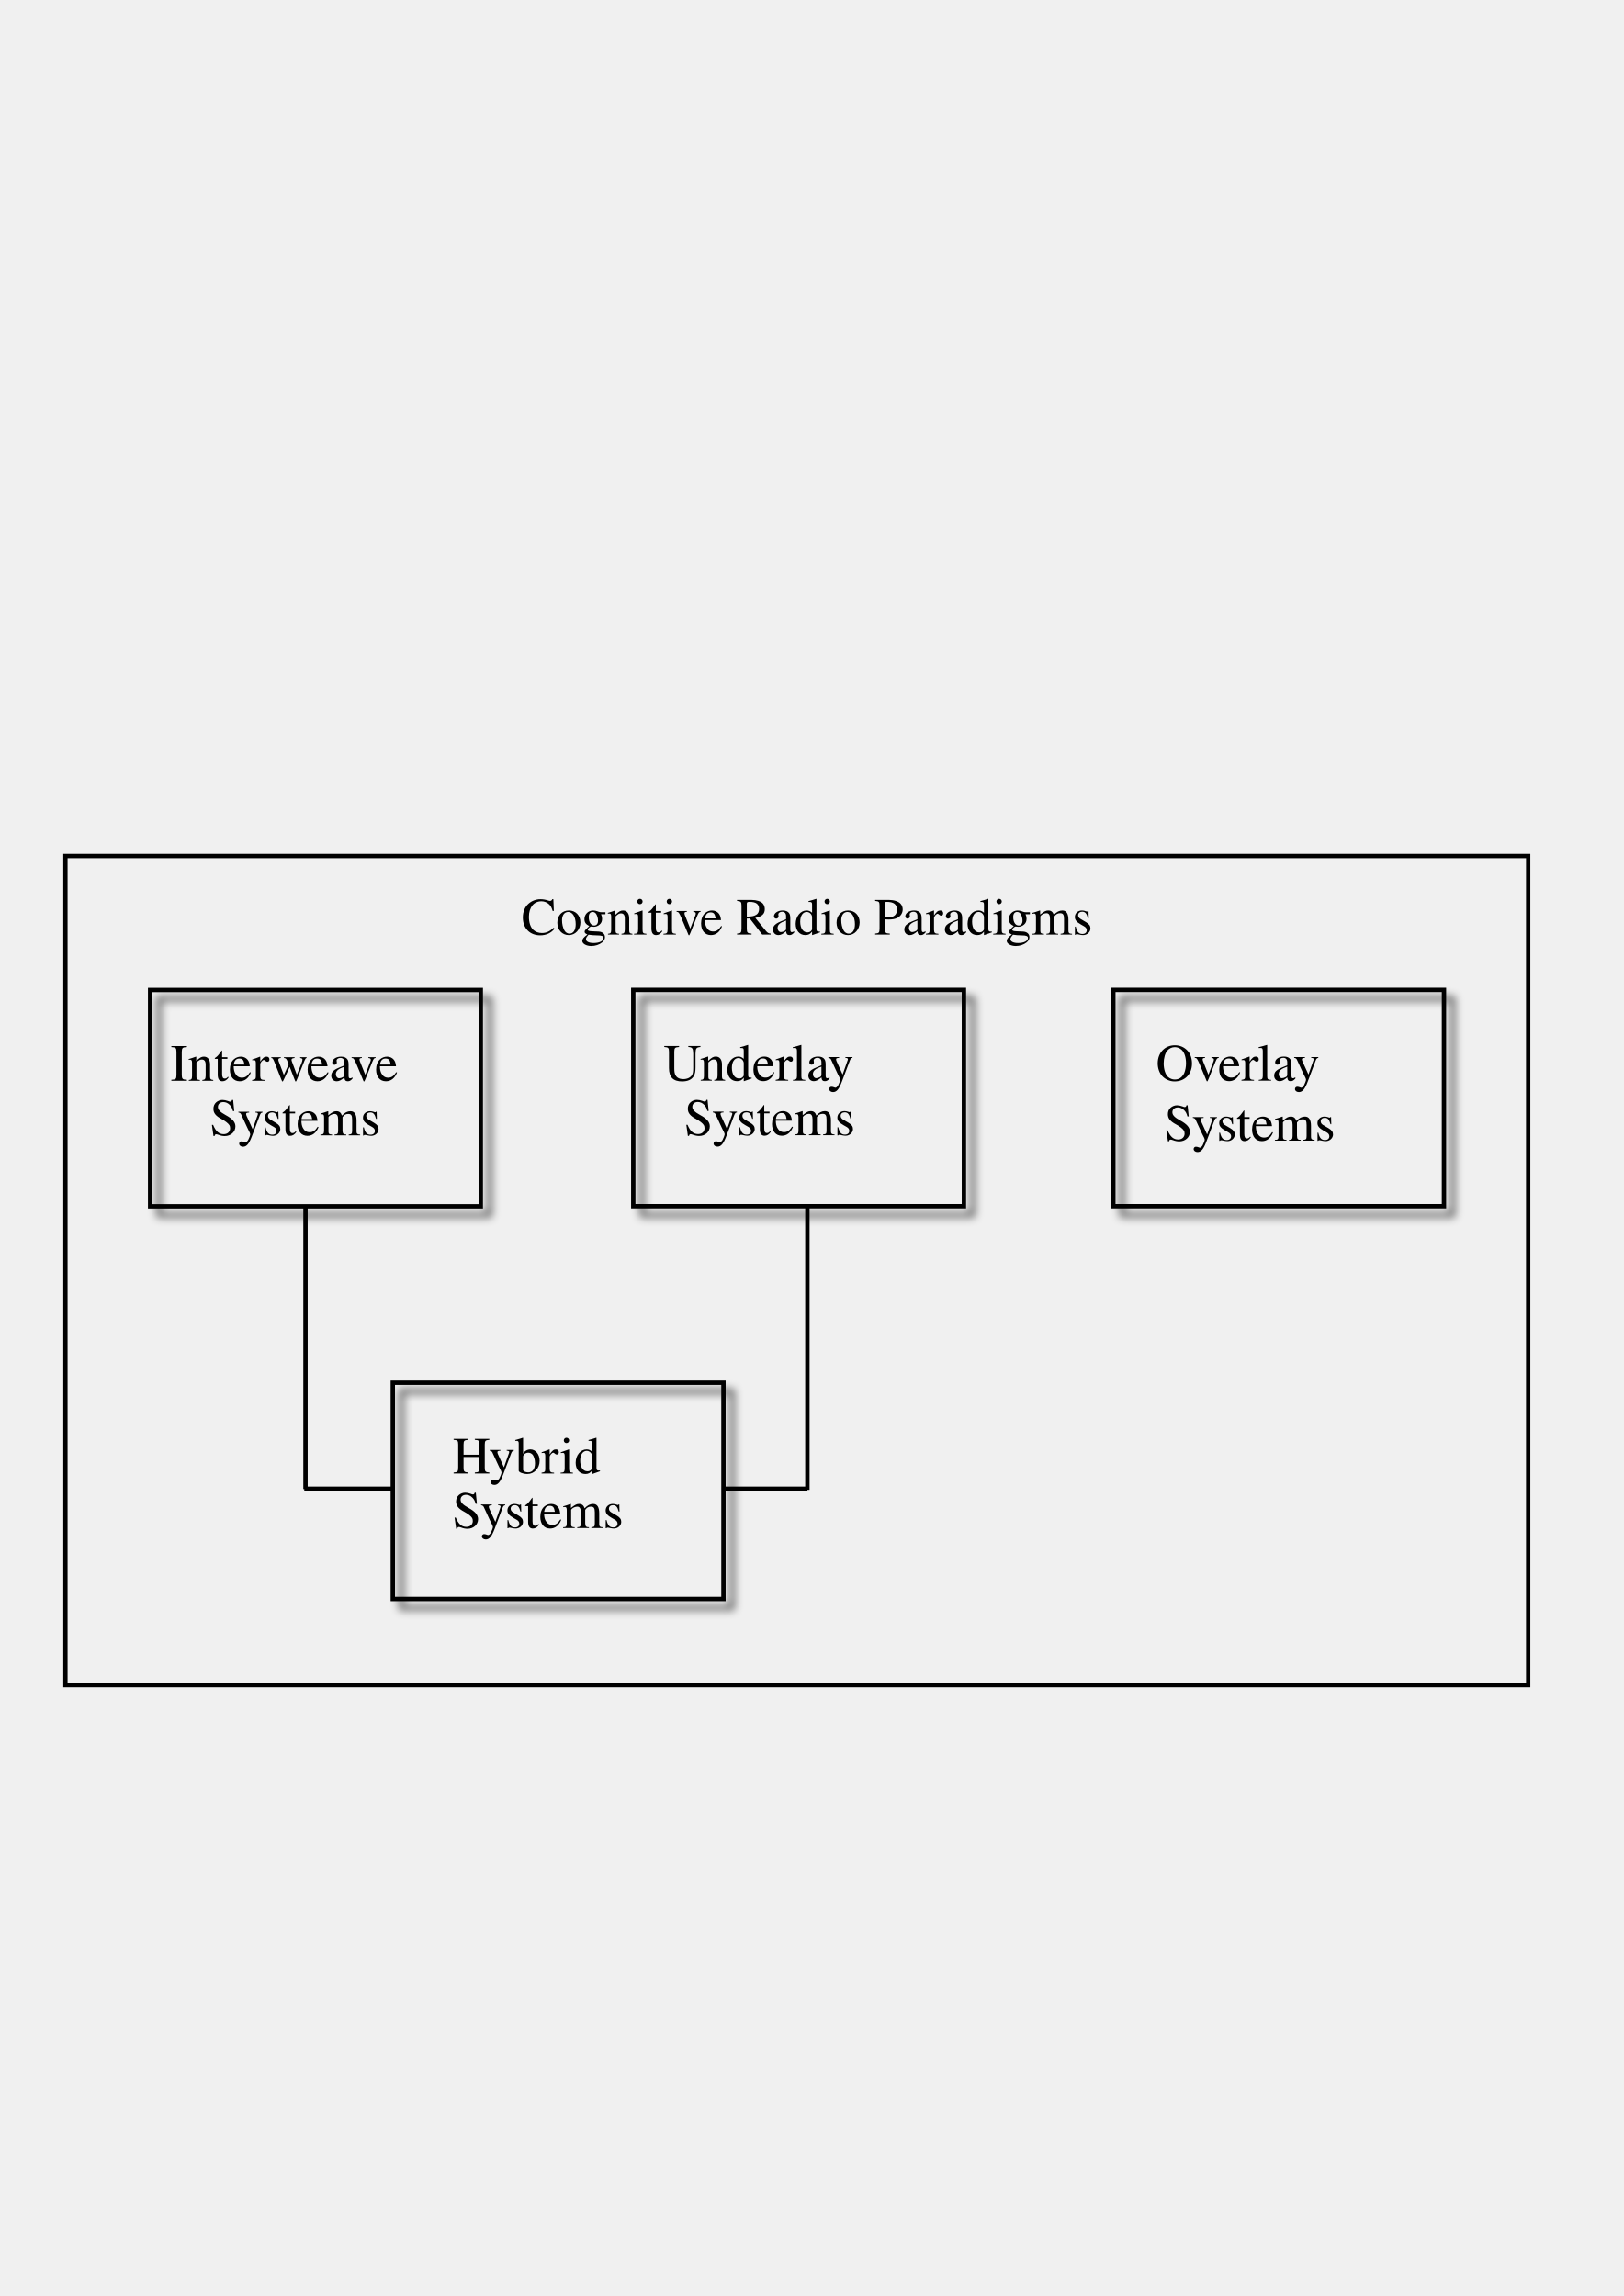
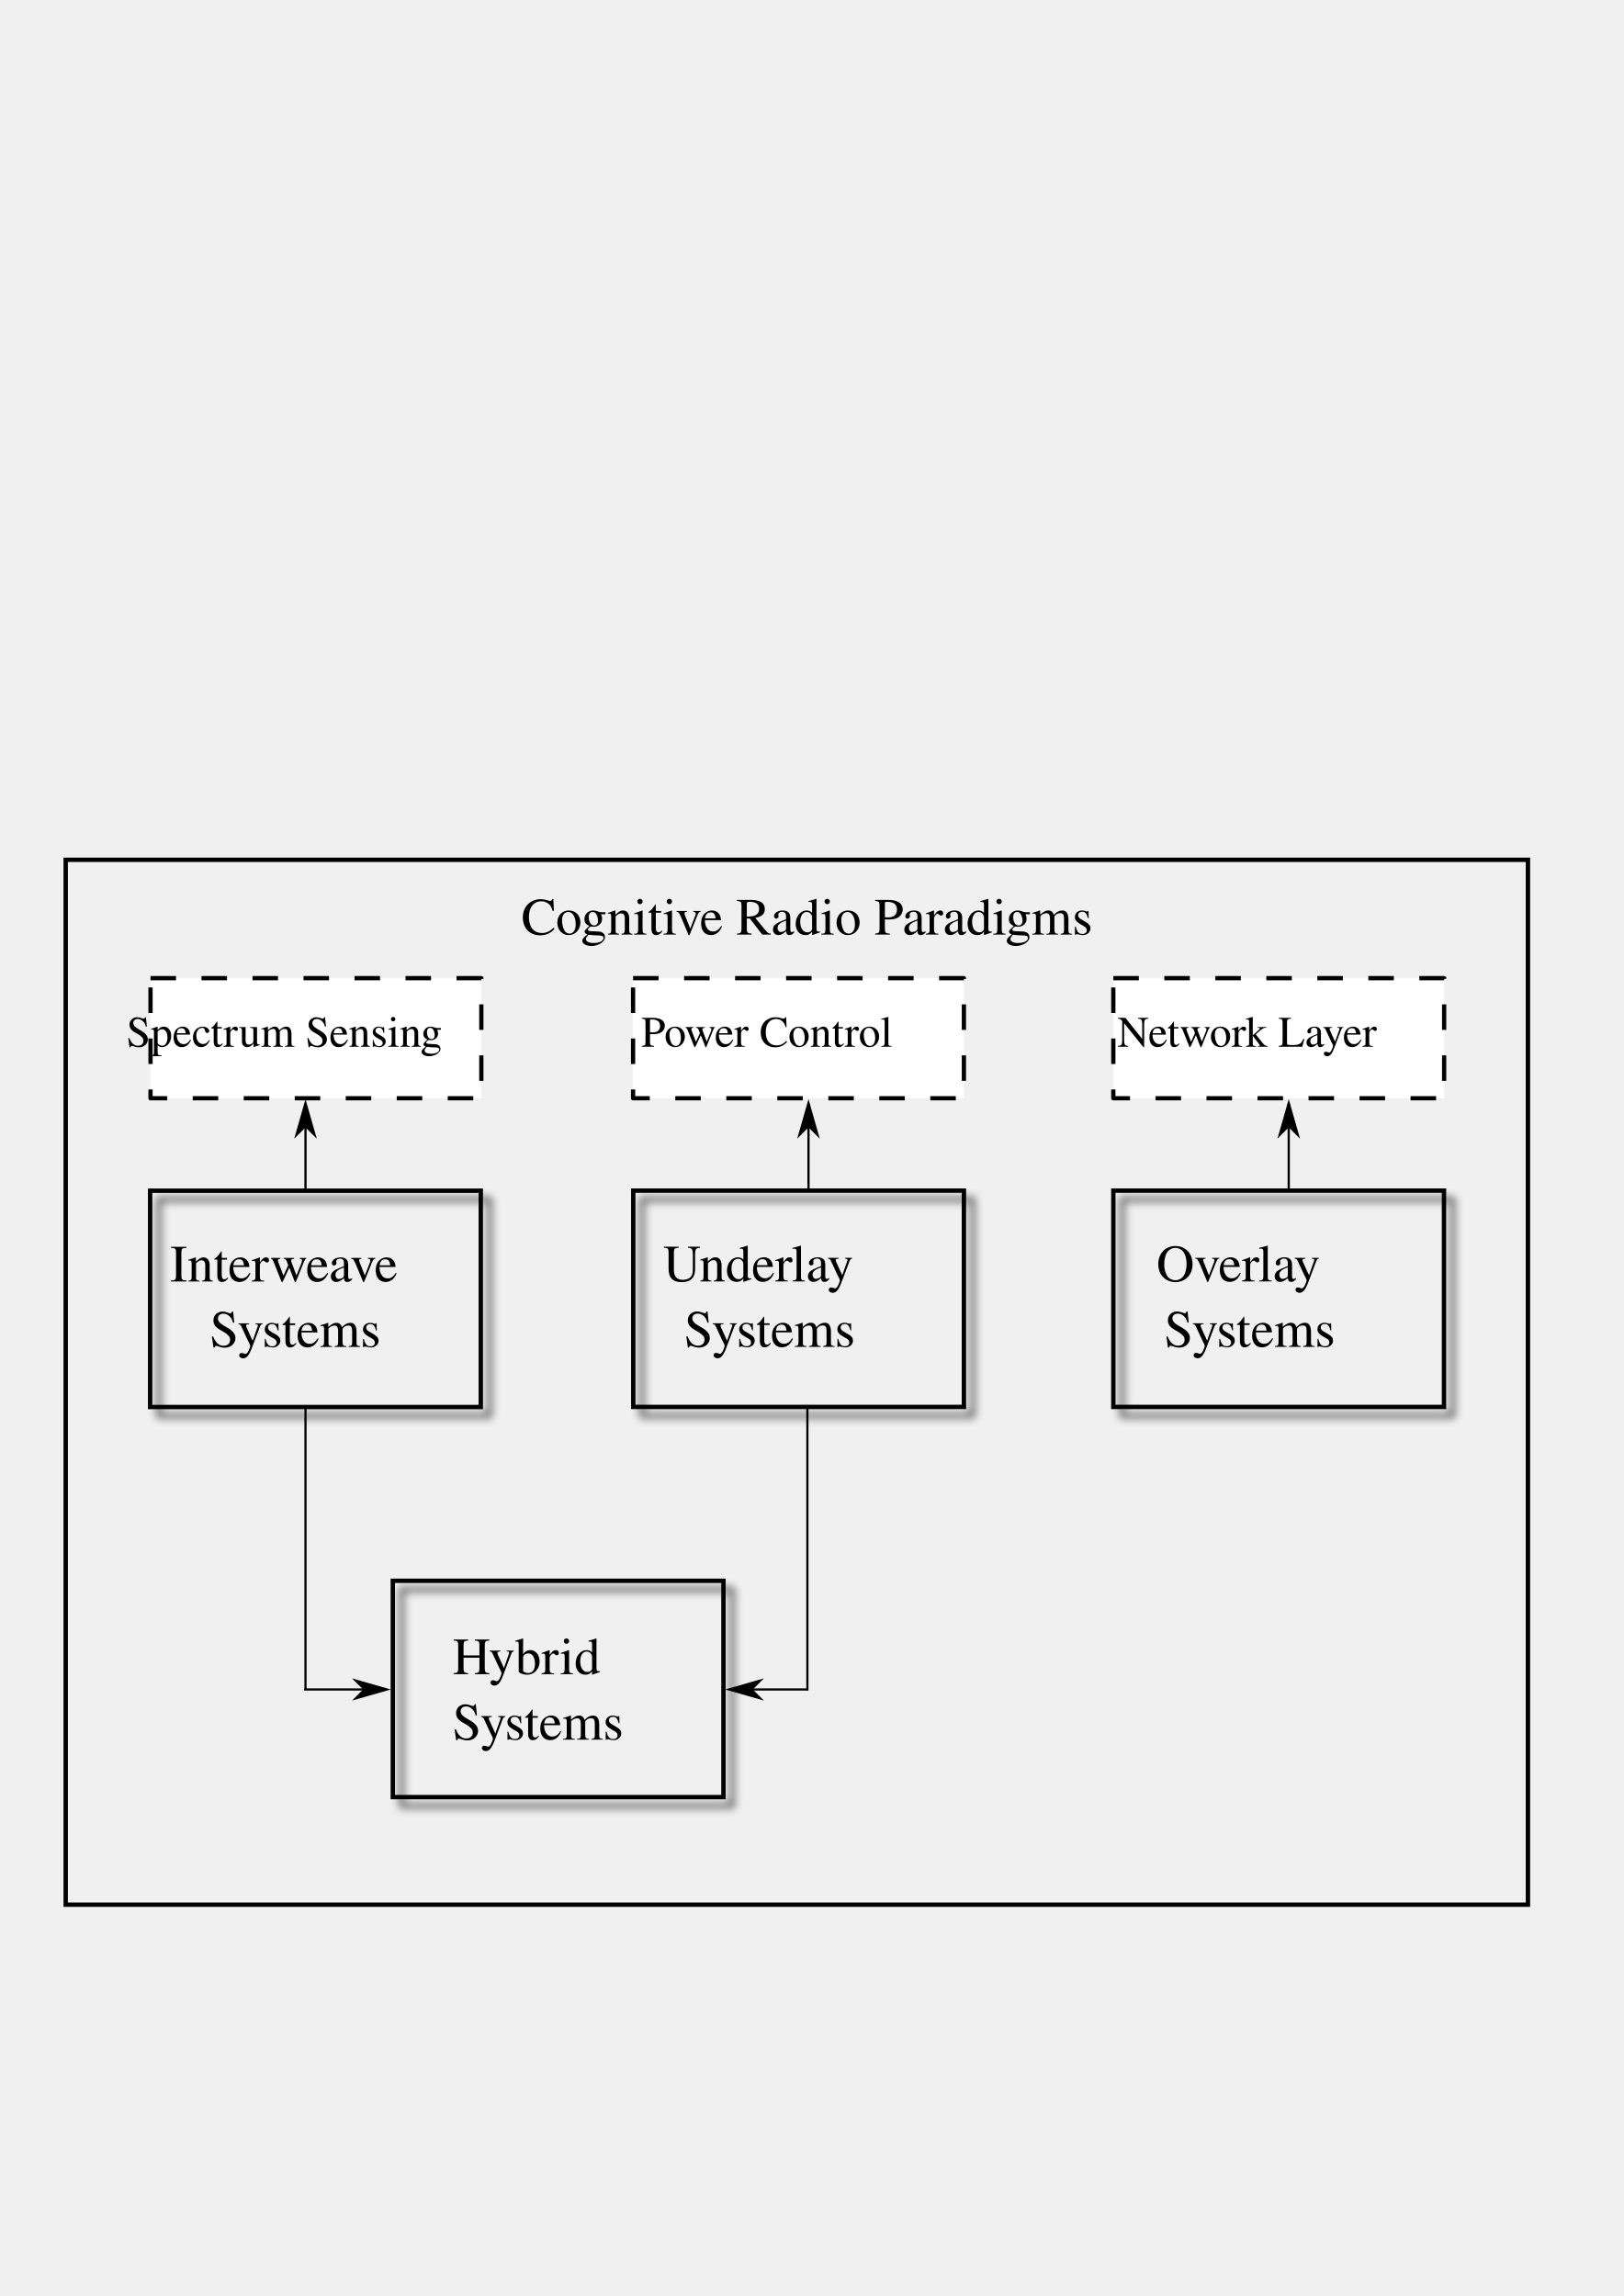
<svg xmlns="http://www.w3.org/2000/svg" width="744.094" height="1052.362" id="svg2" version="1.1">
  <defs id="defs4">
+     <marker orient="auto" refY="0.0" refX="0.0" id="Arrow1Lstart" style="overflow:visible">
+       <path id="path3838" d="M 0.0,0.0 L 5.0,-5.0 L -12.5,0.0 L 5.0,5.0 L 0.0,0.0 z " style="fill-rule:evenodd;stroke:#000000;stroke-width:1.0pt" transform="scale(0.8) translate(12.5,0)" />
+     </marker>
+     <marker orient="auto" refY="0.0" refX="0.0" id="Arrow1Lend" style="overflow:visible;">
+       <path id="path3841" d="M 0.0,0.0 L 5.0,-5.0 L -12.5,0.0 L 5.0,5.0 L 0.0,0.0 z " style="fill-rule:evenodd;stroke:#000000;stroke-width:1.0pt;" transform="scale(0.8) rotate(180) translate(12.5,0)" />
+     </marker>
    <filter id="filter4023" style="color-interpolation-filters:sRGB;">
      <feFlood id="feFlood4025" flood-opacity="0.7" flood-color="rgb(0,0,0)" result="flood" />
      <feComposite id="feComposite4027" in2="SourceGraphic" in="flood" operator="in" result="composite1" />
      <feGaussianBlur id="feGaussianBlur4029" in="composite" stdDeviation="2" result="blur" />
      <feOffset id="feOffset4031" dx="4" dy="4" result="offset" />
      <feComposite id="feComposite4033" in2="offset" in="SourceGraphic" operator="over" result="composite2" />
    </filter>
    <filter id="filter4035" style="color-interpolation-filters:sRGB;">
      <feFlood id="feFlood4037" flood-opacity="0.7" flood-color="rgb(0,0,0)" result="flood" />
      <feComposite id="feComposite4039" in2="SourceGraphic" in="flood" operator="in" result="composite1" />
      <feGaussianBlur id="feGaussianBlur4041" in="composite" stdDeviation="2" result="blur" />
      <feOffset id="feOffset4043" dx="4" dy="4" result="offset" />
      <feComposite id="feComposite4045" in2="offset" in="SourceGraphic" operator="over" result="composite2" />
    </filter>
    <filter id="filter4047" style="color-interpolation-filters:sRGB;">
      <feFlood id="feFlood4049" flood-opacity="0.7" flood-color="rgb(0,0,0)" result="flood" />
      <feComposite id="feComposite4051" in2="SourceGraphic" in="flood" operator="in" result="composite1" />
      <feGaussianBlur id="feGaussianBlur4053" in="composite" stdDeviation="2" result="blur" />
      <feOffset id="feOffset4055" dx="4" dy="4" result="offset" />
      <feComposite id="feComposite4057" in2="offset" in="SourceGraphic" operator="over" result="composite2" />
    </filter>
    <filter id="filter4059" style="color-interpolation-filters:sRGB;">
      <feFlood id="feFlood4061" flood-opacity="0.7" flood-color="rgb(0,0,0)" result="flood" />
      <feComposite id="feComposite4063" in2="SourceGraphic" in="flood" operator="in" result="composite1" />
      <feGaussianBlur id="feGaussianBlur4065" in="composite" stdDeviation="2" result="blur" />
      <feOffset id="feOffset4067" dx="4" dy="4" result="offset" />
      <feComposite id="feComposite4069" in2="offset" in="SourceGraphic" operator="over" result="composite2" />
    </filter>
  </defs>
  <g id="layer1">
-     <rect style="fill:none;stroke:#000000;stroke-width:2;stroke-miterlimit:4;stroke-opacity:1;stroke-dasharray:none;stroke-dashoffset:0;filter:url(#filter4023)" id="rect2985" width="151.524" height="99.145" x="68.803" y="453.756" />
-     <text xml:space="preserve" style="font-size:20px;font-style:normal;font-weight:normal;line-height:125%;letter-spacing:0px;word-spacing:0px;fill:#000000;fill-opacity:1;stroke:none;font-family:Sans" x="148.281" y="495.359" id="text3755">
-       <tspan id="tspan3757" x="151.464" y="495.359" style="text-align:center;text-anchor:middle;font-size:24px;-inkscape-font-specification:Times;font-family:Times">Interweave </tspan>
-       <tspan x="148.281" y="520.359" id="tspan3759" style="text-align:center;text-anchor:middle;font-size:24px;-inkscape-font-specification:Times;font-family:Times">Systems</tspan>
+     <rect style="fill:none;stroke:#000000;stroke-width:2;stroke-miterlimit:4;stroke-opacity:1;stroke-dasharray:none;stroke-dashoffset:0;filter:url(#filter4023)" id="rect2985" width="151.524" height="99.145" x="68.803" y="545.756" />
+     <text xml:space="preserve" style="font-size:20px;font-style:normal;font-weight:normal;line-height:125%;letter-spacing:0px;word-spacing:0px;fill:#000000;fill-opacity:1;stroke:none;font-family:Sans" x="148.281" y="587.359" id="text3755">
+       <tspan id="tspan3757" x="151.281" y="587.359" style="font-size:24px;text-align:center;text-anchor:middle;font-family:Times;-inkscape-font-specification:Times">Interweave </tspan>
+       <tspan x="148.281" y="617.359" id="tspan3759" style="font-size:24px;text-align:center;text-anchor:middle;font-family:Times;-inkscape-font-specification:Times">Systems</tspan>
    </text>
-     <rect style="fill:none;stroke:#000000;stroke-width:2;stroke-miterlimit:4;stroke-opacity:1;stroke-dasharray:none;stroke-dashoffset:0;filter:url(#filter4035)" id="rect2985-0" width="151.524" height="99.145" x="290.211" y="453.714" />
-     <text xml:space="preserve" style="font-size:20px;font-style:normal;font-weight:normal;line-height:125%;letter-spacing:0px;word-spacing:0px;fill:#000000;fill-opacity:1;stroke:none;font-family:Sans" x="365.689" y="495.317" id="text3755-3">
-       <tspan id="tspan3757-0" x="368.872" y="495.317" style="text-align:center;text-anchor:middle;font-size:24px;-inkscape-font-specification:Times;font-family:Times">Underlay </tspan>
-       <tspan x="365.689" y="520.317" id="tspan3759-7" style="text-align:center;text-anchor:middle;font-size:24px;-inkscape-font-specification:Times;font-family:Times">Systems</tspan>
+     <rect style="fill:none;stroke:#000000;stroke-width:2;stroke-miterlimit:4;stroke-opacity:1;stroke-dasharray:none;stroke-dashoffset:0;filter:url(#filter4035)" id="rect2985-0" width="151.524" height="99.145" x="290.211" y="545.714" />
+     <text xml:space="preserve" style="font-size:20px;font-style:normal;font-weight:normal;line-height:125%;letter-spacing:0px;word-spacing:0px;fill:#000000;fill-opacity:1;stroke:none;font-family:Sans" x="365.689" y="587.317" id="text3755-3">
+       <tspan id="tspan3757-0" x="368.689" y="587.317" style="font-size:24px;text-align:center;text-anchor:middle;font-family:Times;-inkscape-font-specification:Times">Underlay </tspan>
+       <tspan x="365.689" y="617.317" id="tspan3759-7" style="font-size:24px;text-align:center;text-anchor:middle;font-family:Times;-inkscape-font-specification:Times">Systems</tspan>
    </text>
-     <rect style="fill:none;stroke:#000000;stroke-width:2;stroke-miterlimit:4;stroke-opacity:1;stroke-dasharray:none;stroke-dashoffset:0;filter:url(#filter4047)" id="rect2985-0-9" width="151.524" height="99.145" x="510.211" y="453.714" />
-     <text xml:space="preserve" style="font-size:20px;font-style:normal;font-weight:normal;line-height:125%;letter-spacing:0px;word-spacing:0px;fill:#000000;fill-opacity:1;stroke:none;font-family:Sans" x="585.689" y="495.317" id="text3755-3-4">
-       <tspan id="tspan3757-0-7" x="588.439" y="495.317" style="font-size:24px;text-align:center;text-anchor:middle;font-family:Times;-inkscape-font-specification:Times">Overlay </tspan>
-       <tspan x="585.689" y="522.817" id="tspan3759-7-6" style="font-size:24px;text-align:center;text-anchor:middle;font-family:Times;-inkscape-font-specification:Times">Systems</tspan>
+     <rect style="fill:none;stroke:#000000;stroke-width:2;stroke-miterlimit:4;stroke-opacity:1;stroke-dasharray:none;stroke-dashoffset:0;filter:url(#filter4047)" id="rect2985-0-9" width="151.524" height="99.145" x="510.211" y="545.714" />
+     <text xml:space="preserve" style="font-size:20px;font-style:normal;font-weight:normal;line-height:125%;letter-spacing:0px;word-spacing:0px;fill:#000000;fill-opacity:1;stroke:none;font-family:Sans" x="585.689" y="587.317" id="text3755-3-4">
+       <tspan id="tspan3757-0-7" x="588.689" y="587.317" style="font-size:24px;text-align:center;text-anchor:middle;font-family:Times;-inkscape-font-specification:Times">Overlay </tspan>
+       <tspan x="585.689" y="617.317" id="tspan3759-7-6" style="font-size:24px;text-align:center;text-anchor:middle;font-family:Times;-inkscape-font-specification:Times">Systems</tspan>
    </text>
-     <rect style="fill:none;stroke:#000000;stroke-width:1.971;stroke-miterlimit:4;stroke-opacity:1;stroke-dasharray:none;stroke-dashoffset:0" id="rect3831" width="670.345" height="380.029" x="29.986" y="392.348" />
+     <rect style="fill:none;stroke:#000000;stroke-width:2;stroke-miterlimit:4;stroke-opacity:1;stroke-dasharray:none;stroke-dashoffset:0" id="rect3831" width="670.104" height="478.912" x="30.106" y="394.089" />
    <text xml:space="preserve" style="font-size:20px;font-style:normal;font-weight:normal;line-height:125%;letter-spacing:0px;word-spacing:0px;fill:#000000;fill-opacity:1;stroke:none;font-family:Sans" x="382.816" y="428.362" id="text3755-4">
      <tspan x="385.816" y="428.362" id="tspan3759-3" style="font-size:24px;text-align:center;text-anchor:middle;font-family:Times;-inkscape-font-specification:Times">Cognitive Radio Paradigms </tspan>
    </text>
-     <rect style="fill:none;stroke:#000000;stroke-width:2;stroke-miterlimit:4;stroke-opacity:1;stroke-dasharray:none;stroke-dashoffset:0;filter:url(#filter4059)" id="rect2985-2" width="151.524" height="99.145" x="180.015" y="633.756" />
-     <text xml:space="preserve" style="font-size:20px;font-style:normal;font-weight:normal;line-height:125%;letter-spacing:0px;word-spacing:0px;fill:#000000;fill-opacity:1;stroke:none;font-family:Sans" x="259.493" y="675.359" id="text3755-6">
-       <tspan id="tspan3757-7" x="259.493" y="675.359" style="text-align:center;text-anchor:middle;font-size:24px;-inkscape-font-specification:times;font-family:times">Hybrid</tspan>
-       <tspan x="259.493" y="700.359" id="tspan3759-6" style="text-align:center;text-anchor:middle;font-size:24px;-inkscape-font-specification:times;font-family:times">Systems</tspan>
+     <rect style="fill:none;stroke:#000000;stroke-width:2;stroke-miterlimit:4;stroke-opacity:1;stroke-dasharray:none;stroke-dashoffset:0;filter:url(#filter4059)" id="rect2985-2" width="151.524" height="99.145" x="180.015" y="724.549" />
+     <text xml:space="preserve" style="font-size:20px;font-style:normal;font-weight:normal;line-height:125%;letter-spacing:0px;word-spacing:0px;fill:#000000;fill-opacity:1;stroke:none;font-family:Sans" x="259.493" y="767.359" id="text3755-6">
+       <tspan id="tspan3757-7" x="259.493" y="767.359" style="font-size:24px;text-align:center;text-anchor:middle;font-family:times;-inkscape-font-specification:times">Hybrid</tspan>
+       <tspan x="259.493" y="797.359" id="tspan3759-6" style="font-size:24px;text-align:center;text-anchor:middle;font-family:times;-inkscape-font-specification:times">Systems</tspan>
    </text>
-     <path style="fill:none;stroke:#000000;stroke-width:2;stroke-linecap:butt;stroke-linejoin:miter;stroke-opacity:1;stroke-miterlimit:4;stroke-dasharray:none" d="m 140,552.363 0,130.138" id="path3901" />
-     <path style="fill:none;stroke:#000000;stroke-width:2;stroke-linecap:butt;stroke-linejoin:miter;stroke-opacity:1;stroke-miterlimit:4;stroke-dasharray:none" d="m 139.45,682.362 40.543,0" id="path3903" />
-     <path style="fill:none;stroke:#000000;stroke-width:2;stroke-linecap:butt;stroke-linejoin:miter;stroke-opacity:1;stroke-miterlimit:4;stroke-dasharray:none" d="m 370,552.364 0,130.495" id="path3905" />
-     <path style="fill:none;stroke:#000000;stroke-width:2;stroke-linecap:butt;stroke-linejoin:miter;stroke-opacity:1;stroke-miterlimit:4;stroke-dasharray:none" d="m 332.333,682.362 37.696,0" id="path3907" />
+     <path style="fill:none;stroke:#000000;stroke-width:1;stroke-linecap:butt;stroke-linejoin:miter;stroke-miterlimit:4;stroke-opacity:1;stroke-dasharray:none" d="m 140,644.363 0,130.138" id="path3901" />
+     <path style="fill:none;stroke:#000000;stroke-width:1;stroke-linecap:butt;stroke-linejoin:miter;stroke-miterlimit:4;stroke-opacity:1;stroke-dasharray:none;marker-end:url(#Arrow1Lend)" d="m 139.411,774.362 37.756,0" id="path3903" />
+     <path style="fill:none;stroke:#000000;stroke-width:1;stroke-linecap:butt;stroke-linejoin:miter;stroke-miterlimit:4;stroke-opacity:1;stroke-dasharray:none" d="m 370,644.364 0,130.495" id="path3905" />
+     <path style="fill:none;stroke:#000000;stroke-width:1;stroke-linecap:butt;stroke-linejoin:miter;stroke-miterlimit:4;stroke-opacity:1;stroke-dasharray:none;marker-start:url(#Arrow1Lstart);marker-end:none" d="m 334.241,774.362 35.8,0" id="path3907" />
    <flowRoot xml:space="preserve" id="flowRoot4109" style="fill:black;stroke:none;stroke-opacity:1;stroke-width:1px;stroke-linejoin:miter;stroke-linecap:butt;fill-opacity:1;font-family:Sans;font-style:normal;font-weight:normal;font-size:20px;line-height:125%;letter-spacing:0px;word-spacing:0px">
      <flowRegion id="flowRegion4111">
        <rect id="rect4113" width="69.034" height="25.609" x="121.366" y="490.069" />
      </flowRegion>
      <flowPara id="flowPara4115" />
    </flowRoot>
+     <rect style="fill:#ffffff;fill-opacity:1;stroke:#000000;stroke-width:1.948;stroke-linejoin:round;stroke-miterlimit:4;stroke-opacity:1;stroke-dasharray:11.687, 11.687;stroke-dashoffset:0" id="rect3034" width="151.607" height="55.052" x="68.974" y="448.336" />
+     <text xml:space="preserve" style="font-size:20px;font-style:normal;font-weight:normal;line-height:125%;letter-spacing:0px;word-spacing:0px;fill:#000000;fill-opacity:1;stroke:none;font-family:Sans" x="143.281" y="479.755" id="text3755-0">
+       <tspan x="143.281" y="479.755" style="font-size:20px;text-align:center;text-anchor:middle;font-family:Times;-inkscape-font-specification:Times" id="tspan3830">Spectrum Sensing</tspan>
+     </text>
+     <path style="fill:none;stroke:#000000;stroke-width:1.021;stroke-linecap:butt;stroke-linejoin:miter;stroke-miterlimit:4;stroke-opacity:1;stroke-dasharray:none;marker-end:url(#Arrow1Lend)" d="m 140,545.1 0,-39.331" id="path4278" />
+     <rect y="448.336" x="290.121" height="55.052" width="151.607" id="rect5196" style="fill:#ffffff;fill-opacity:1;stroke:#000000;stroke-width:1.948;stroke-linejoin:round;stroke-miterlimit:4;stroke-opacity:1;stroke-dasharray:11.687, 11.687;stroke-dashoffset:0" />
+     <text id="text5198" y="479.755" x="364.428" style="font-size:20px;font-style:normal;font-weight:normal;line-height:125%;letter-spacing:0px;word-spacing:0px;fill:#000000;fill-opacity:1;stroke:none;font-family:Sans" xml:space="preserve">
+       <tspan id="tspan5200" style="font-size:20px;text-align:center;text-anchor:middle;font-family:Times;-inkscape-font-specification:Times" y="479.755" x="364.428">Power Control</tspan>
+     </text>
+     <path id="path5202" d="m 370.507,545.1 0,-39.331" style="fill:none;stroke:#000000;stroke-width:1.021;stroke-linecap:butt;stroke-linejoin:miter;stroke-miterlimit:4;stroke-opacity:1;stroke-dasharray:none;marker-end:url(#Arrow1Lend)" />
+     <rect style="fill:#ffffff;fill-opacity:1;stroke:#000000;stroke-width:1.948;stroke-linejoin:round;stroke-miterlimit:4;stroke-opacity:1;stroke-dasharray:11.687, 11.687;stroke-dashoffset:0" id="rect5204" width="151.607" height="55.052" x="510.201" y="448.336" />
+     <text xml:space="preserve" style="font-size:20px;font-style:normal;font-weight:normal;line-height:125%;letter-spacing:0px;word-spacing:0px;fill:#000000;fill-opacity:1;stroke:none;font-family:Sans" x="584.508" y="479.755" id="text5206">
+       <tspan x="584.508" y="479.755" style="font-size:20px;text-align:center;text-anchor:middle;font-family:Times;-inkscape-font-specification:Times" id="tspan5208">Network Layer</tspan>
+     </text>
+     <path style="fill:none;stroke:#000000;stroke-width:1.021;stroke-linecap:butt;stroke-linejoin:miter;stroke-miterlimit:4;stroke-opacity:1;stroke-dasharray:none;marker-end:url(#Arrow1Lend)" d="m 590.587,545.1 0,-39.331" id="path5210" />
  </g>
</svg>
